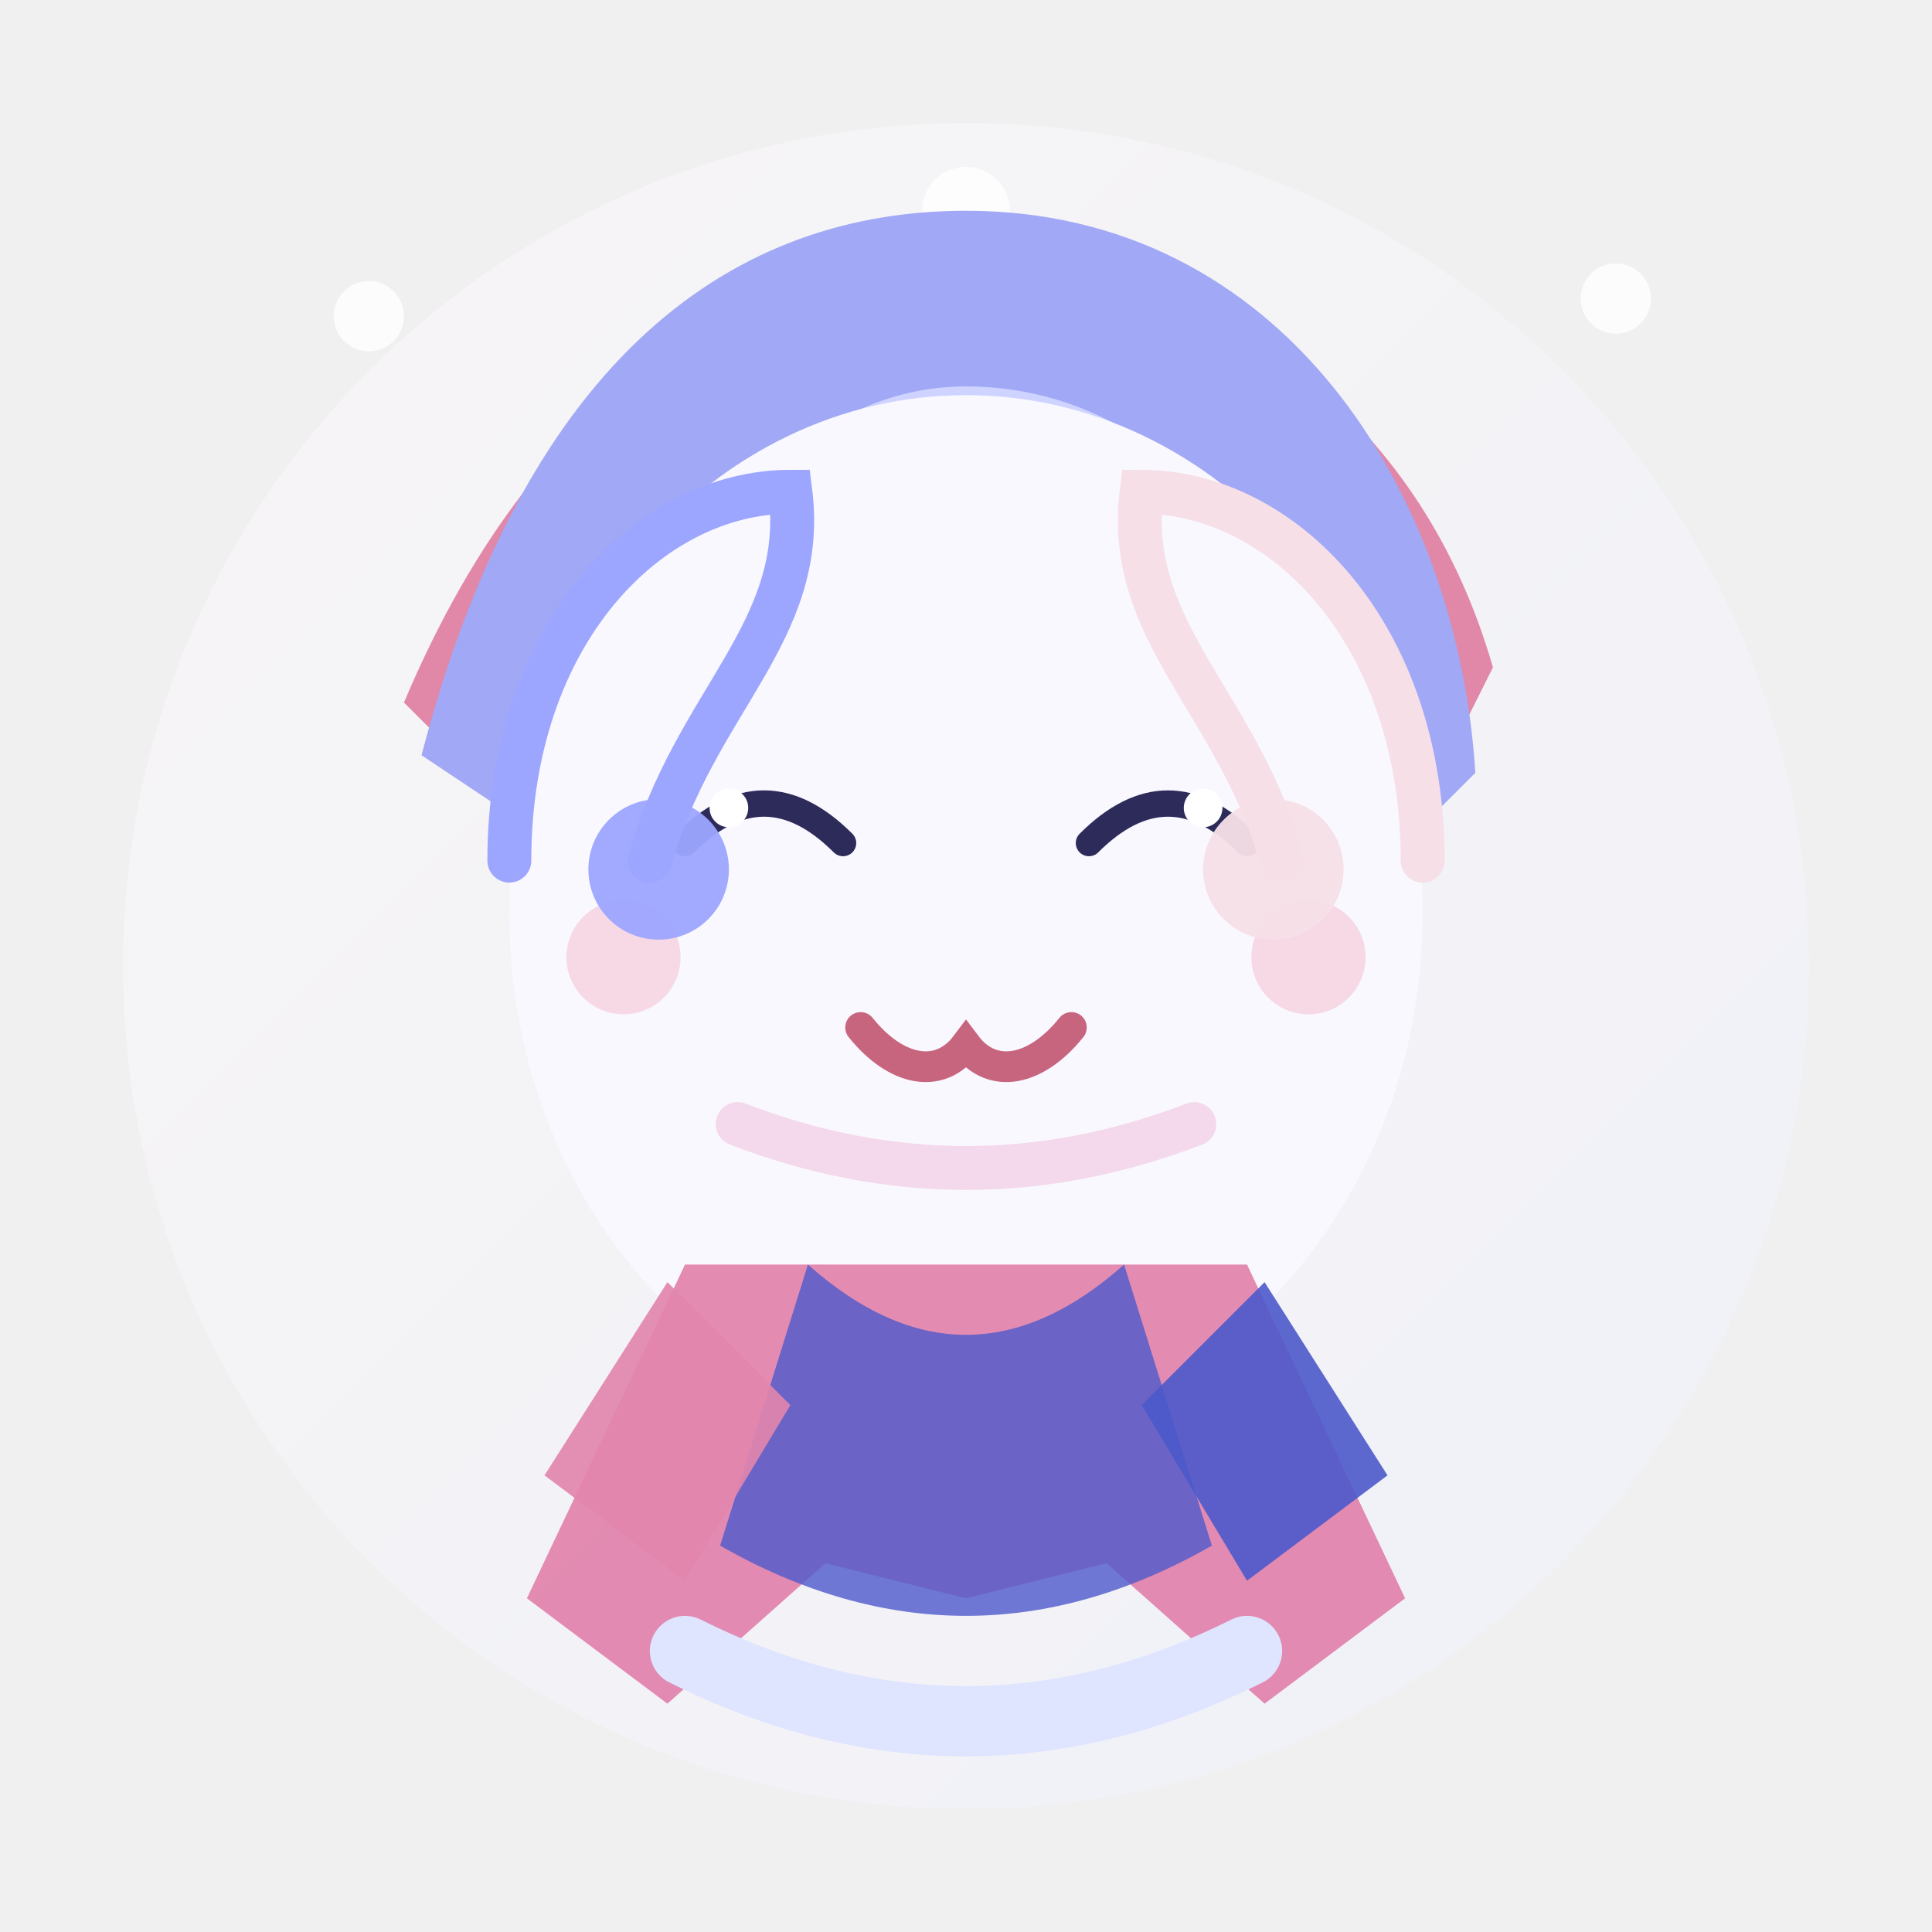
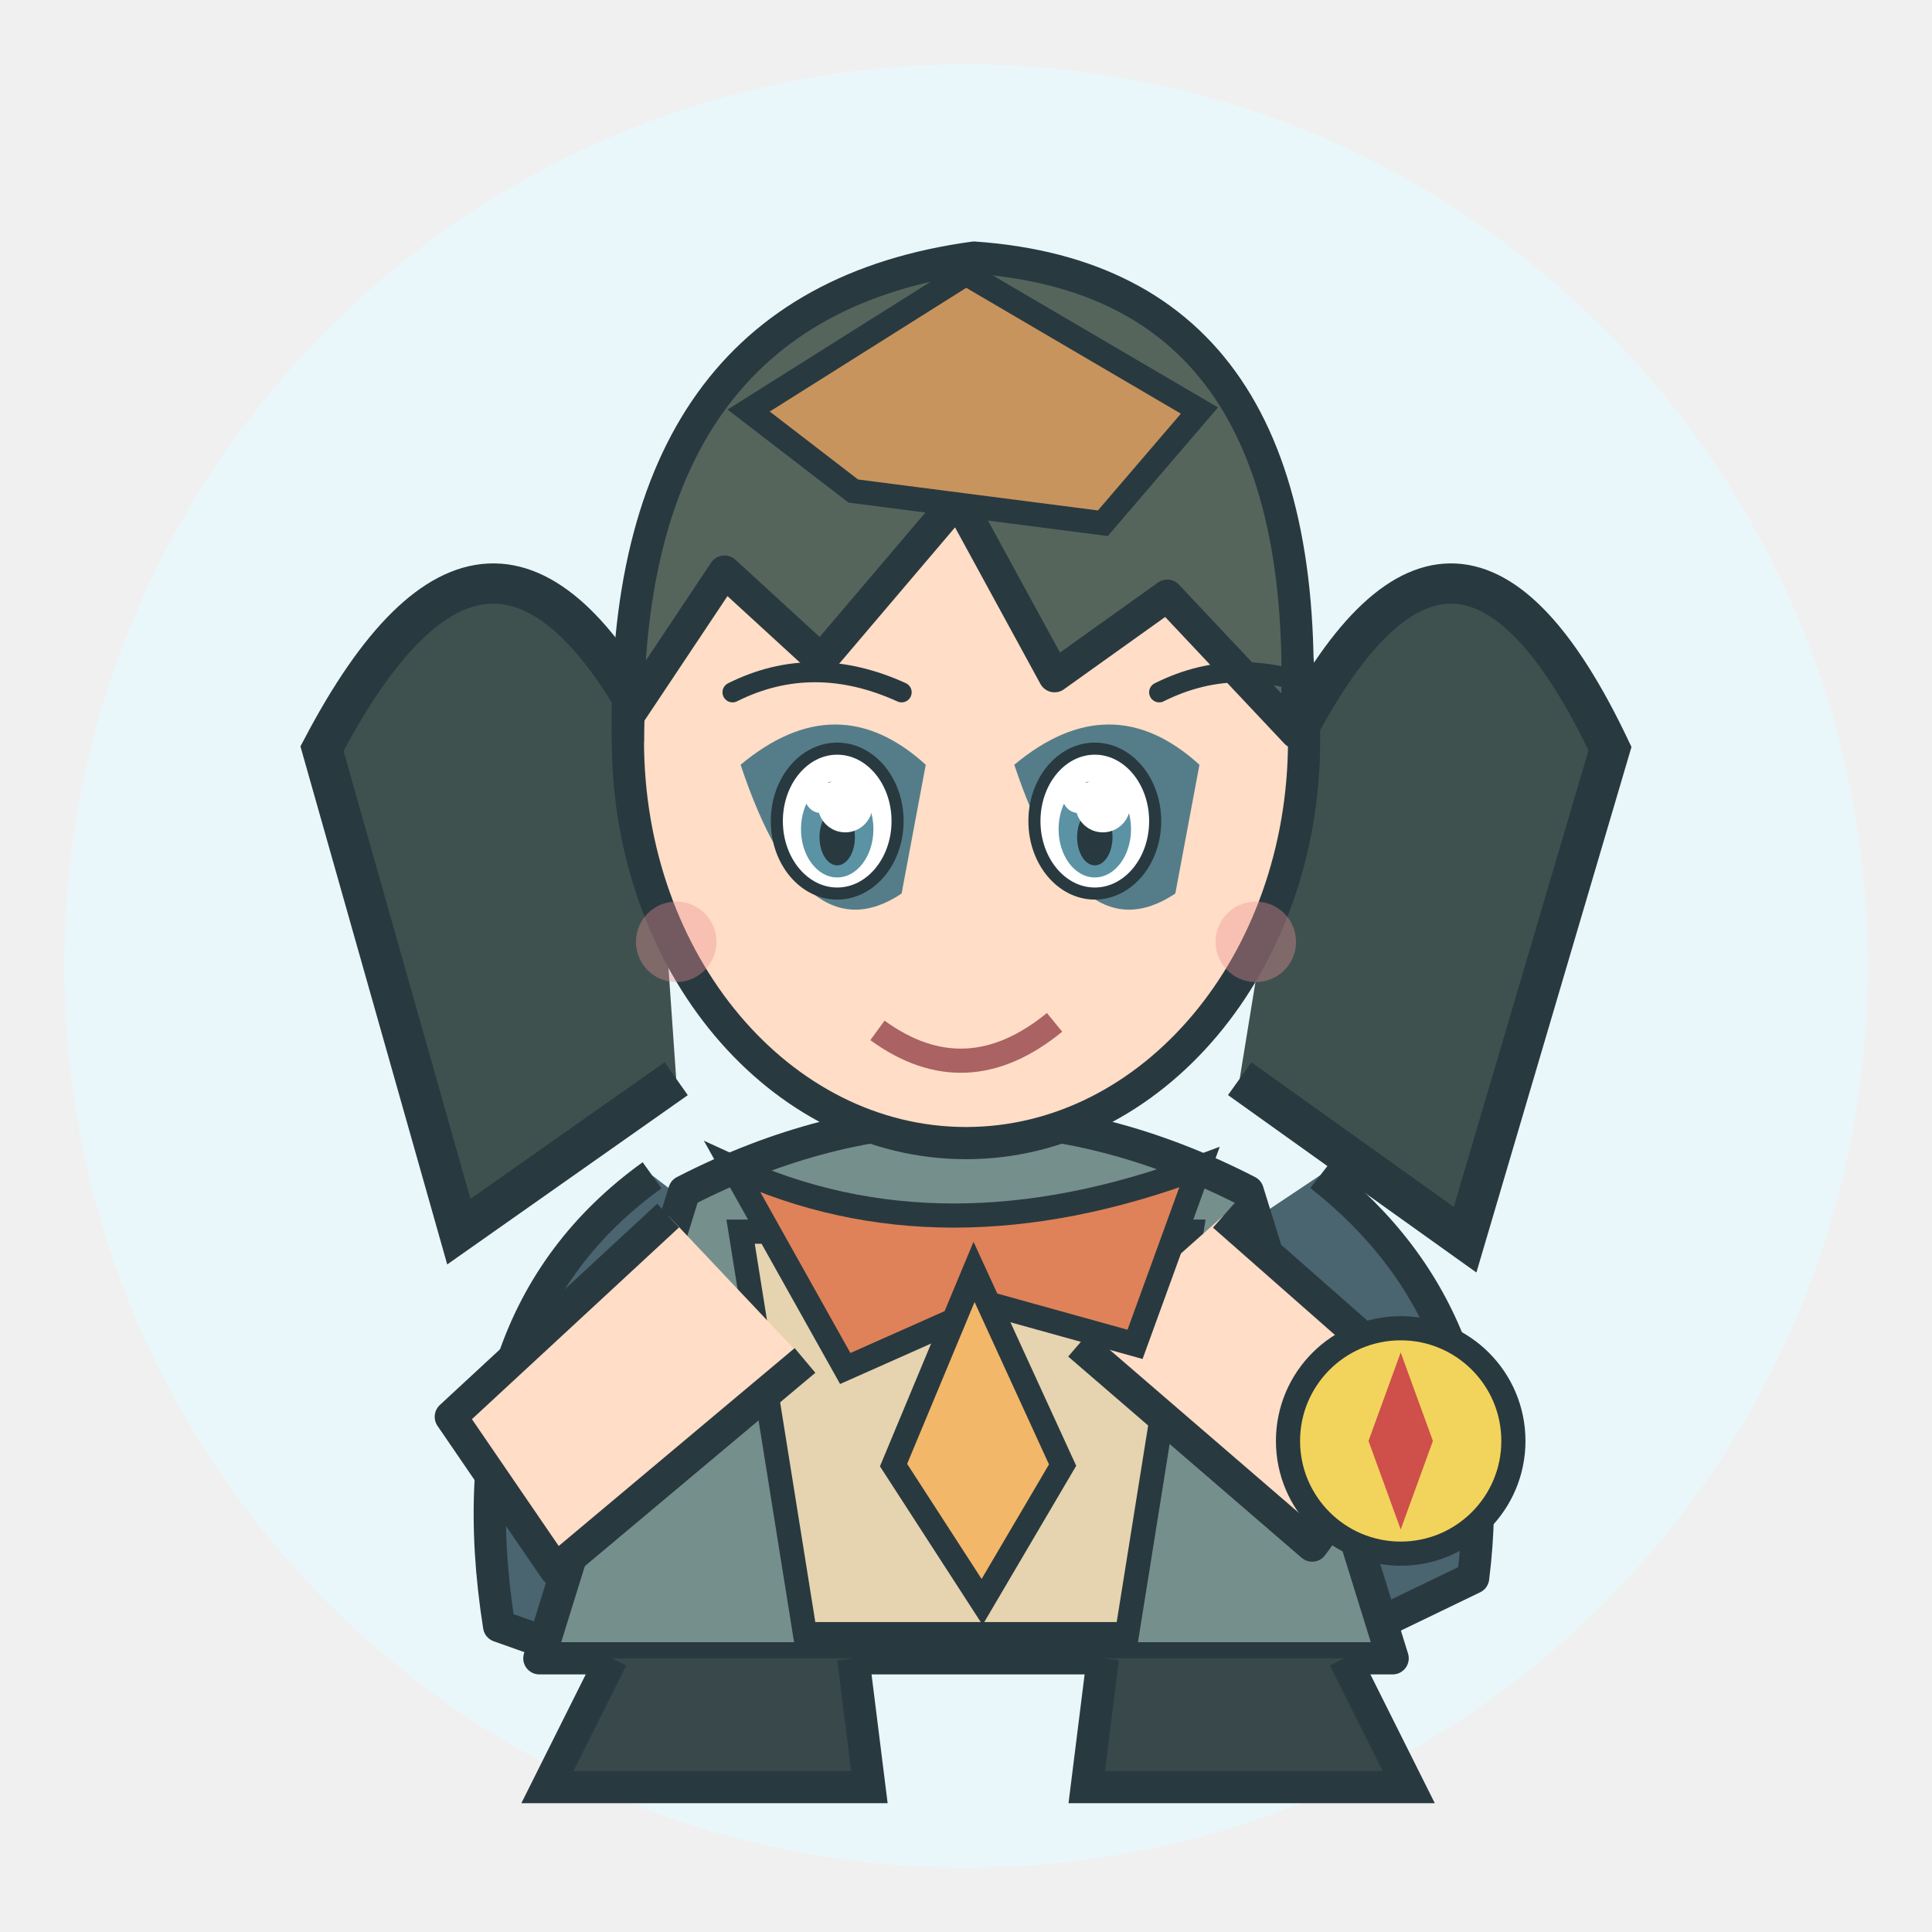
- <svg xmlns="http://www.w3.org/2000/svg" viewBox="0 0 220 220" role="img" aria-label="SWEP personality character">
-   <defs>
-     <linearGradient id="bg-SWEP" x1="0" x2="1" y1="0" y2="1">
-       <stop offset="0" stop-color="#fffafc" />
-       <stop offset="1" stop-color="#eef2ff" />
-     </linearGradient>
-   </defs>
-   <circle cx="110" cy="110" r="96" fill="url(#bg-SWEP)" opacity="0.45" />
-   <g fill="white" opacity="0.8">
-     <circle cx="42" cy="36" r="4" />
-     <circle cx="184" cy="34" r="4" />
-     <circle cx="110" cy="24" r="5" />
-   </g>
-   <path d="M46 80 C62 42 88 28 116 30 C140 32 162 48 170 76 L162 92 L122 100 L110 72 L98 100 L58 92 Z" fill="#e187a8" />
-   <path d="M65 78 C72 58 89 52 110 52 C133 52 148 60 156 82 L144 98 L110 104 L78 98 Z" fill="#f5bfd1" opacity="0.95" />
-   <path d="M48 86 C60 40 84 24 110 24 C146 24 166 56 168 88 L154 102 L124 102 L110 72 L96 102 L66 98 Z" fill="#a1a8f5" />
-   <path d="M72 78 C82 54 96 44 110 44 C124 44 138 52 146 70 L136 90 L110 96 L84 90 Z" fill="#d0d6ff" opacity="0.95" />
-   <ellipse cx="110" cy="104" rx="52" ry="59" fill="#f9f8ff" />
-   <circle cx="71" cy="109" r="6.5" fill="#f6d0df" opacity="0.8" />
-   <circle cx="149" cy="109" r="6.5" fill="#f6d0df" opacity="0.8" />
-   <path d="M78 96 C84 90 90 90 96 96" fill="none" stroke="#2d2b59" stroke-width="3" stroke-linecap="round" />
-   <path d="M124 96 C130 90 136 90 142 96" fill="none" stroke="#2d2b59" stroke-width="3" stroke-linecap="round" />
-   <circle cx="83" cy="92" r="2.2" fill="#fff" />
-   <circle cx="137" cy="92" r="2.2" fill="#fff" />
-   <path d="M98 117 C102 122 107 123 110 119 C113 123 118 122 122 117" fill="none" stroke="#c8657e" stroke-width="3.5" stroke-linecap="round" />
-   <path d="M84 128 Q110 138 136 128" fill="none" stroke="#f3d9eb" stroke-width="5" stroke-linecap="round" />
-   <path d="M78 144 L60 182 L76 194 L94 178 L110 182 L126 178 L144 194 L160 182 L142 144 Z" fill="#e286ae" opacity="0.96" />
-   <path d="M92 144 Q110 160 128 144 L138 176 Q110 192 82 176 Z" fill="#4d59cb" opacity="0.8" />
-   <path d="M76 146 L62 168 L78 180 L90 160 Z" fill="#e286ae" opacity="0.92" />
-   <path d="M144 146 L158 168 L142 180 L130 160 Z" fill="#4d59cb" opacity="0.9" />
-   <path d="M58 98 C58 72 74 56 90 56 C92 72 79 80 74 98" fill="none" stroke="#9ca6ff" stroke-width="5" stroke-linecap="round" />
-   <path d="M162 98 C162 72 146 56 130 56 C128 72 141 80 146 98" fill="none" stroke="#f7dfe8" stroke-width="5" stroke-linecap="round" />
-   <circle cx="75" cy="99" r="8" fill="#9ca6ff" opacity="0.95" />
-   <circle cx="145" cy="99" r="8" fill="#f7dfe8" opacity="0.95" />
-   <path d="M78 188 Q110 204 142 188" fill="none" stroke="#dfe4ff" stroke-width="8" stroke-linecap="round" />
+ <svg xmlns="http://www.w3.org/2000/svg" viewBox="0 0 240 240" role="img" aria-label="Anime traveler wearing a scarf and carrying a compass">
+   <circle cx="120" cy="120" r="112" fill="#eaf7fa" />
+   <path d="M81 146q-25 18-19 56l31 11 22-41m49-26q23 18 19 50l-29 14-23-42" fill="#4a6470" stroke="#293940" stroke-width="4" stroke-linejoin="round" />
+   <path d="M85 148q35-18 70 0l18 58H67z" fill="#758f8d" stroke="#293940" stroke-width="4" stroke-linejoin="round" />
+   <path d="M92 153h56l-8 50h-40z" fill="#e5d4af" stroke="#293940" stroke-width="3" />
+   <path d="M83 151l-27 25 13 19 31-26m52-18 25 22-14 19-29-25" fill="#ffddc6" stroke="#293940" stroke-width="4" stroke-linejoin="round" />
+   <path d="M91 145q26 12 58 0l-8 22-18-5-18 8z" fill="#df8259" stroke="#293940" stroke-width="3" />
+   <path d="M121 158l-10 24 11 17 10-17z" fill="#f2b768" stroke="#293940" stroke-width="3" />
+   <circle cx="174" cy="179" r="14" fill="#f2d45c" stroke="#293940" stroke-width="3" />
+   <path d="M174 168l4 11-4 11-4-11z" fill="#cf4f4b" />
+   <path d="M81 91q-20-38-41 2l17 60 27-19m77-43q20-38 39 2l-18 61-28-20" fill="#3f514f" stroke="#293940" stroke-width="5" />
+   <ellipse cx="120" cy="92" rx="42" ry="50" fill="#ffddc6" stroke="#293940" stroke-width="4" />
+   <path d="M78 92q-1-54 43-60 43 3 40 59l-16-17-14 10-12-22-17 20-12-11-12 18z" fill="#56655c" stroke="#293940" stroke-width="4" stroke-linejoin="round" />
+   <path d="M92 95q12-10 23 0l-3 16q-12 8-20-16m34 0q12-10 23 0l-3 16q-12 8-20-16" fill="#547d89" />
+   <path d="M91 86q10-5 21 0m32 0q10-5 21 0" fill="none" stroke="#293940" stroke-width="2.5" stroke-linecap="round" />
+   <ellipse cx="104" cy="102" rx="7.5" ry="9" fill="#fff" stroke="#293940" stroke-width="1.5" />
+   <ellipse cx="136" cy="102" rx="7.5" ry="9" fill="#fff" stroke="#293940" stroke-width="1.5" />
+   <ellipse cx="104" cy="103" rx="4.5" ry="6" fill="#5b93a5" />
+   <ellipse cx="136" cy="103" rx="4.5" ry="6" fill="#5b93a5" />
+   <ellipse cx="104" cy="104" rx="2.2" ry="3.5" fill="#293940" />
+   <ellipse cx="136" cy="104" rx="2.2" ry="3.5" fill="#293940" />
+   <circle cx="102" cy="99" r="2" fill="#fff" />
+   <circle cx="134" cy="99" r="2" fill="#fff" />
+   <circle cx="84" cy="117" r="5" fill="#e99094" opacity=".38" />
+   <circle cx="156" cy="117" r="5" fill="#e99094" opacity=".38" />
+   <circle cx="105" cy="100" r="3.4" fill="#fff" />
+   <circle cx="137" cy="100" r="3.4" fill="#fff" />
+   <path d="M109 128q11 8 22-1" fill="none" stroke="#aa6262" stroke-width="3" />
+   <path d="M93 51l27-17 29 17-12 14-31-4z" fill="#c8945d" stroke="#293940" stroke-width="3" />
+   <path d="M76 206l-8 16h40l-2-16m61 0 8 16h-40l2-16" fill="#39484a" stroke="#293940" stroke-width="4" />
</svg>
